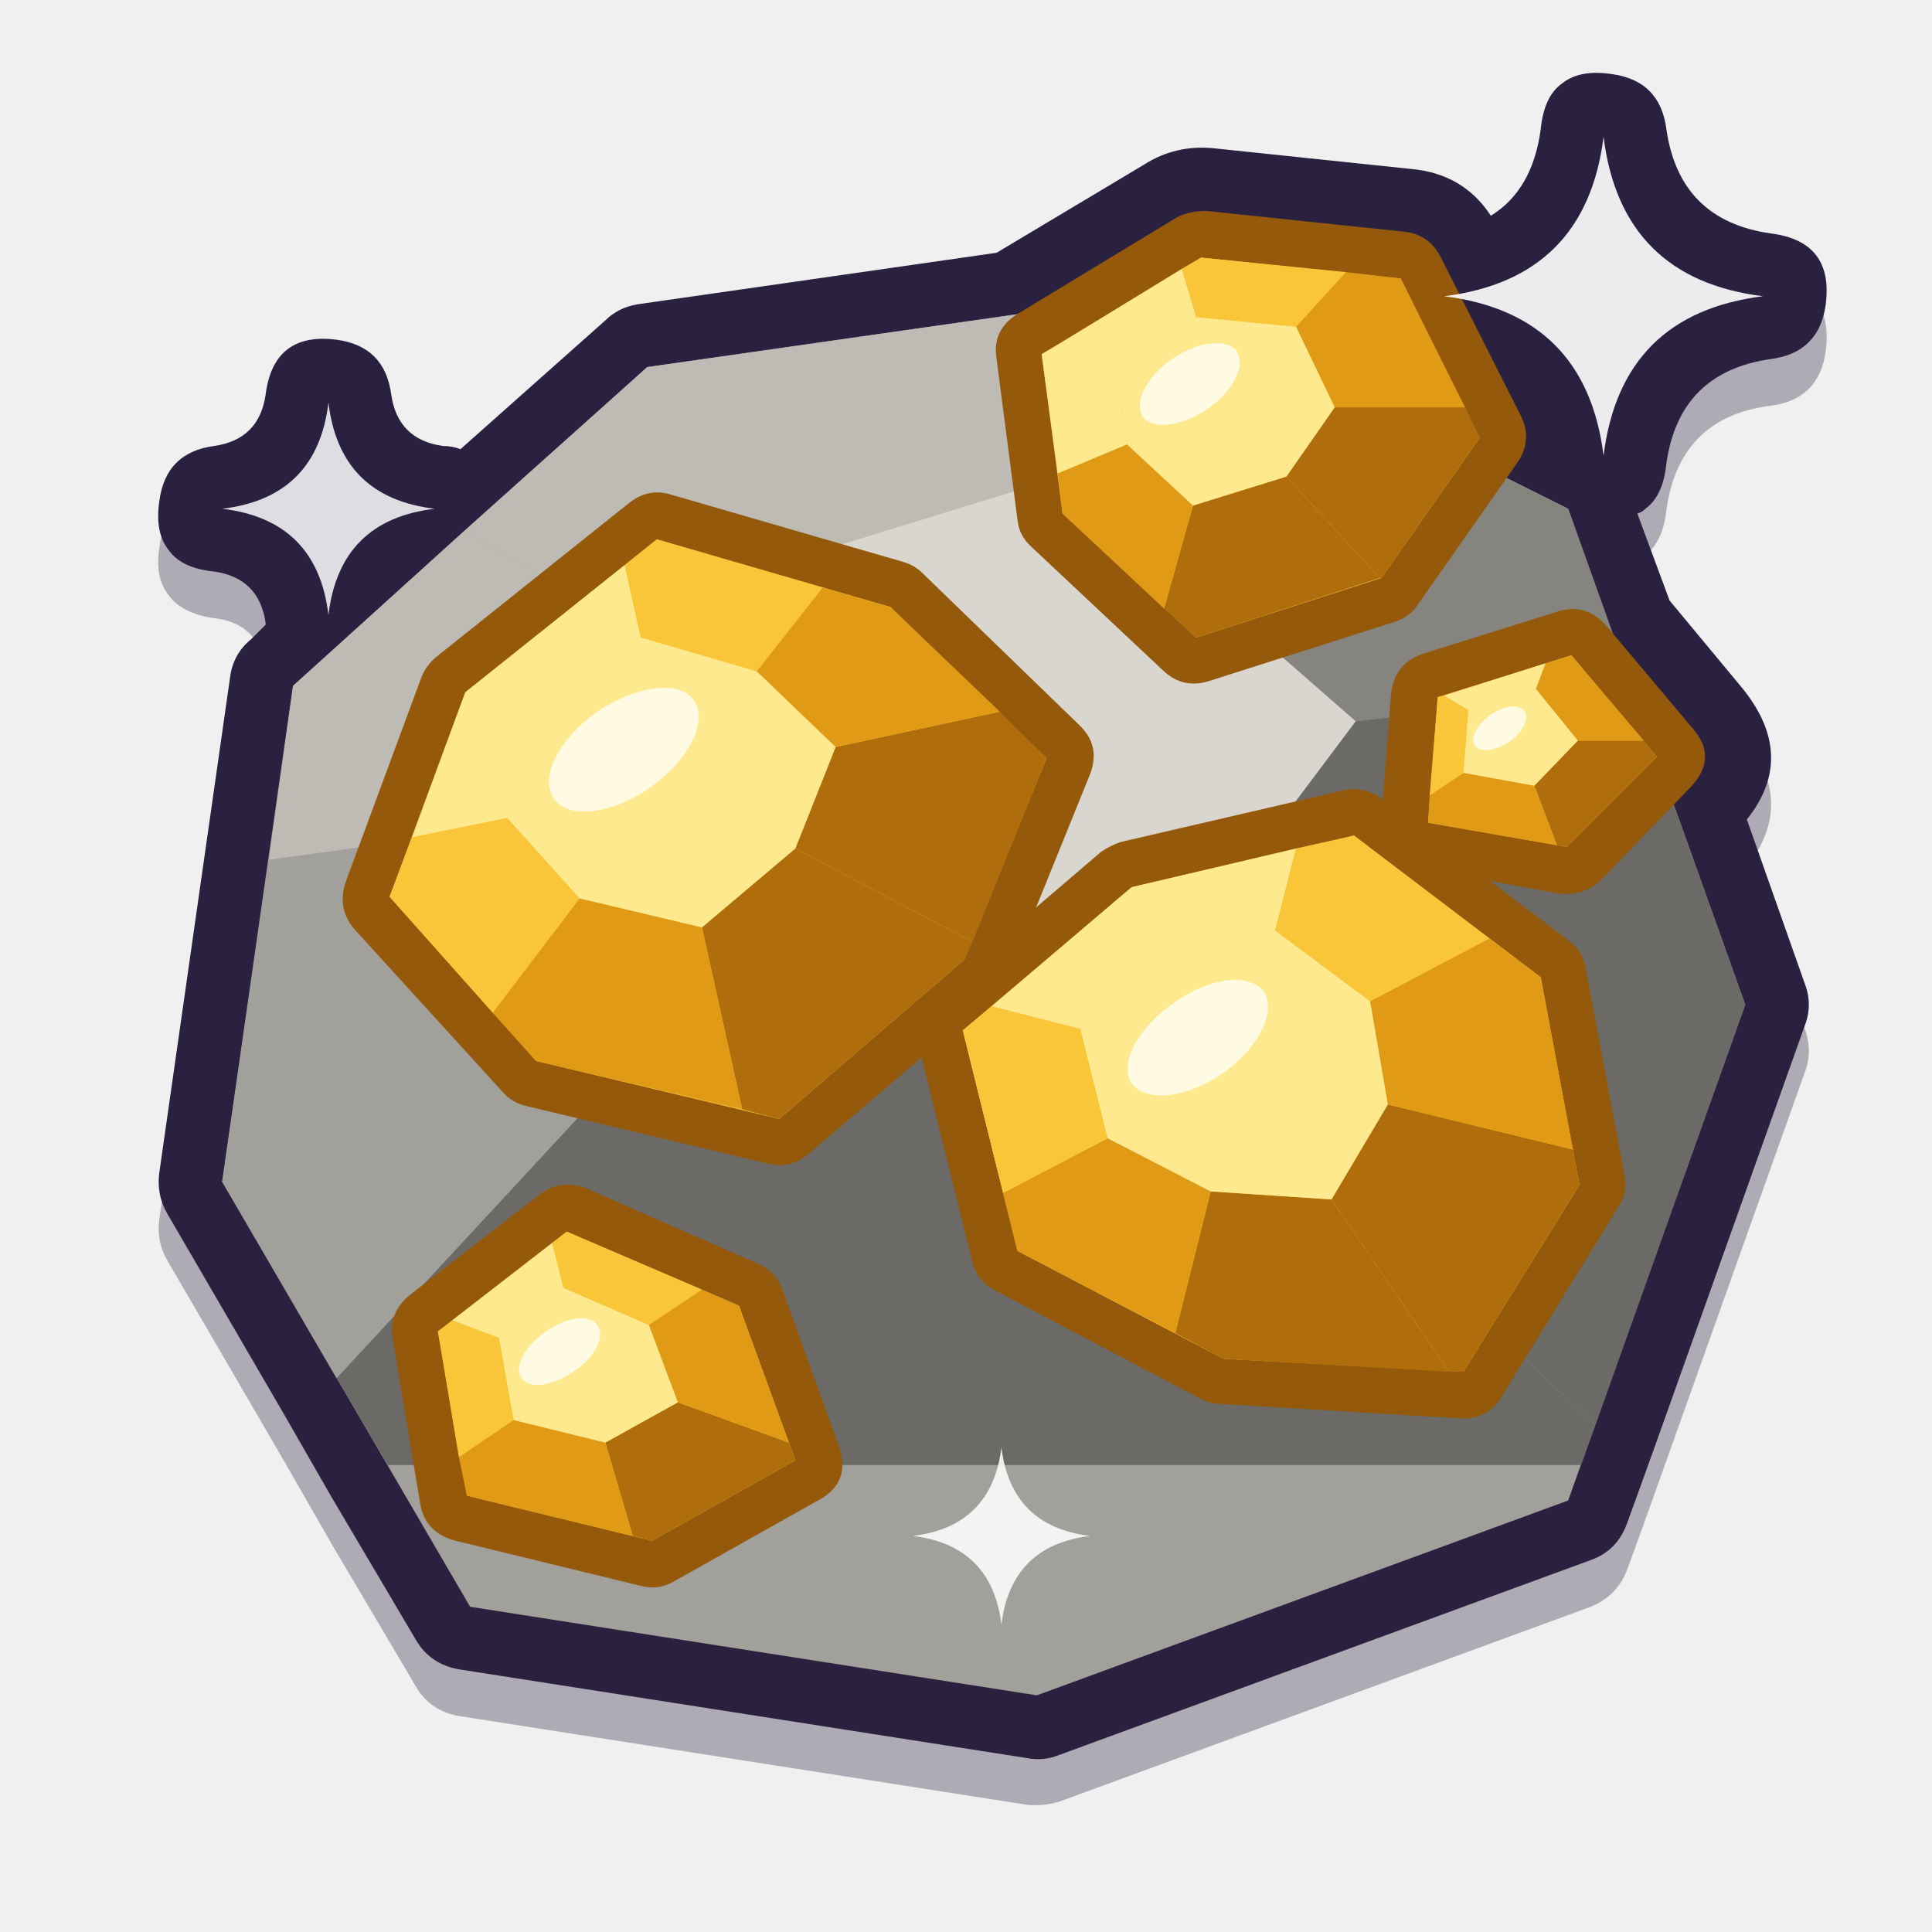
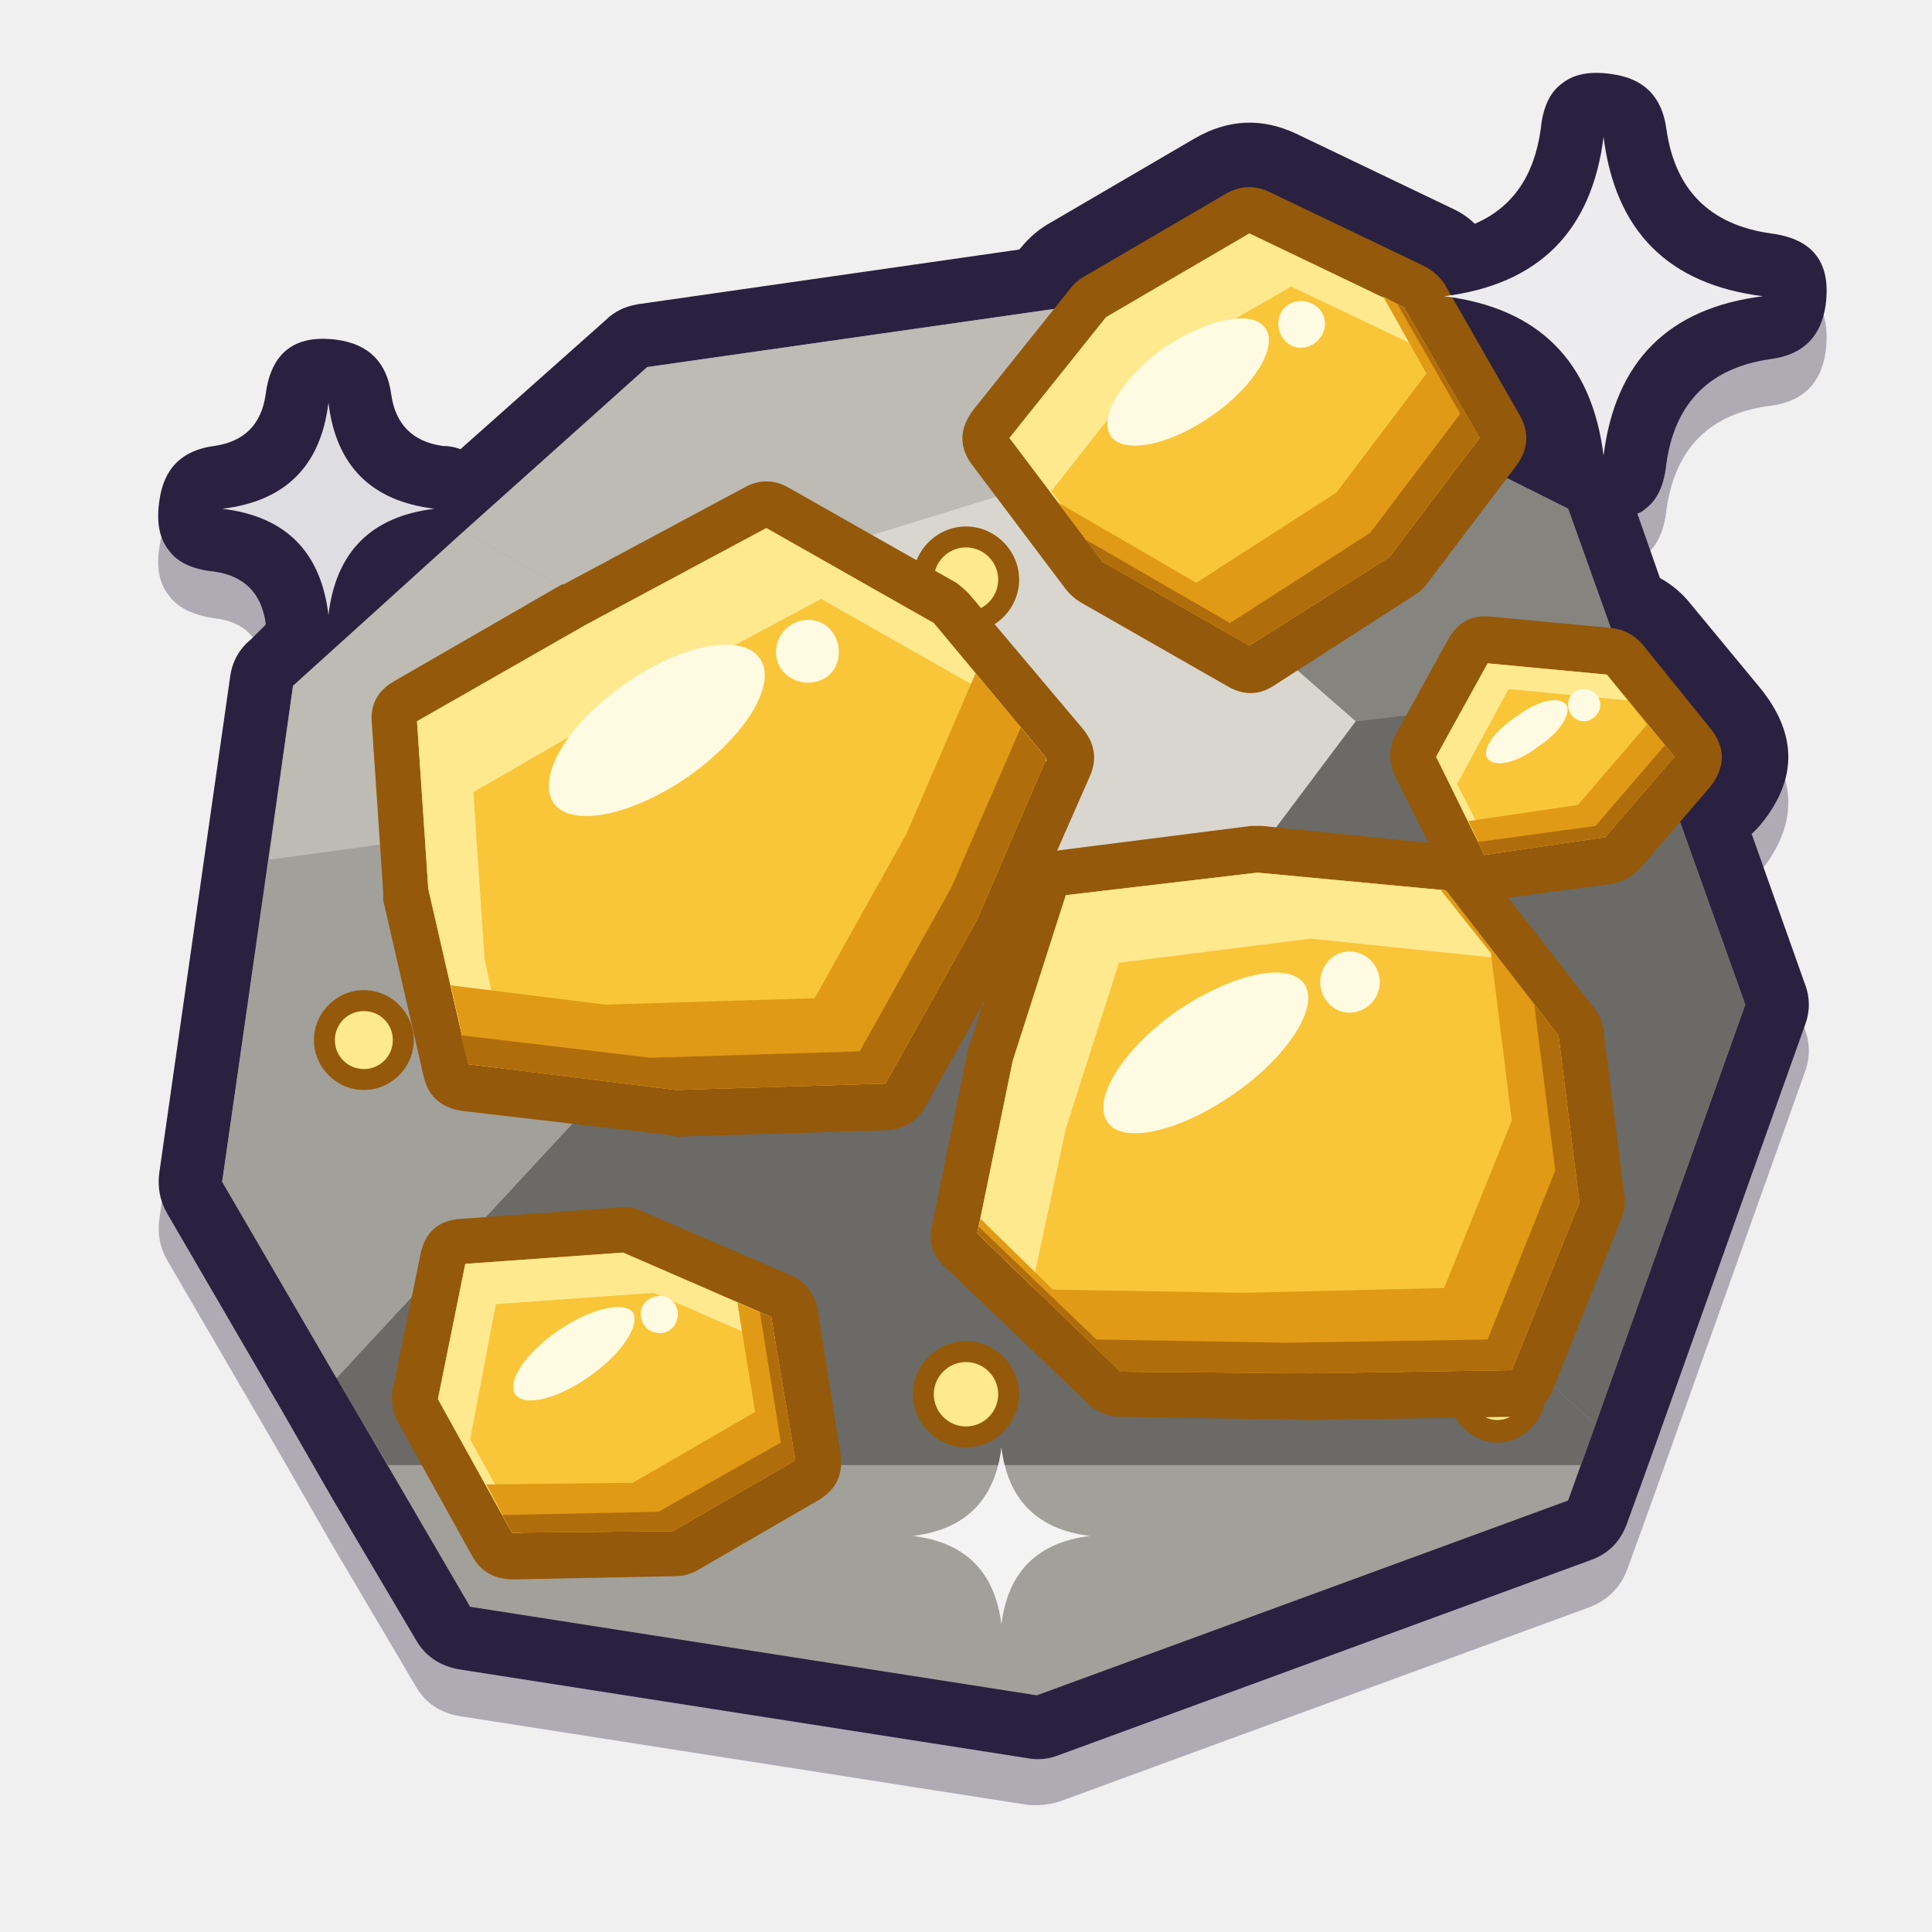
<svg xmlns="http://www.w3.org/2000/svg" viewBox="0 -930 1200 1200">
-   <path fill="#2a2140" fill-opacity="0.333" d="M99 -173 143 -481Q145 -495 156 -505L165 -513Q165 -514 165 -514Q161 -543 133 -546Q113 -549 105 -560Q96 -571 99 -590Q103 -621 133 -625Q161 -628 165 -656Q170 -696 209 -691Q239 -687 243 -656Q247 -628 275 -625Q281 -624 286 -622L376 -703Q384 -711 396 -713L619 -744L711 -800Q730 -812 753 -809L877 -797Q909 -793 926 -768Q952 -783 957 -821Q959 -841 970 -850Q981 -858 1001 -856Q1031 -852 1035 -821Q1043 -764 1100 -757Q1139 -752 1134 -712Q1130 -682 1100 -678Q1043 -671 1035 -613Q1033 -594 1022 -585Q1020 -584 1017 -582L1037 -528L1081 -475Q1117 -432 1085 -392L1121 -291Q1126 -277 1121 -264L1028 -3L1019 22L1011 44Q1005 61 988 68L658 189Q648 192 638 191L286 136Q267 133 258 117L206 29L175 -25L104 -147Q97 -159 99 -173Z" />
-   <path fill="#2a2140" d="M99 -202 143 -510Q145 -524 156 -533L165 -542Q165 -542 165 -543Q161 -571 133 -575Q113 -577 105 -588Q96 -599 99 -619Q103 -649 133 -653Q161 -657 165 -685Q170 -724 209 -719Q239 -715 243 -685Q247 -657 275 -653Q281 -653 286 -651L376 -731Q384 -739 396 -741L619 -773L711 -828Q730 -840 753 -838L877 -825Q909 -822 926 -796Q952 -812 957 -850Q959 -870 970 -878Q981 -887 1001 -884Q1031 -880 1035 -850Q1043 -793 1100 -785Q1139 -780 1134 -741Q1130 -711 1100 -707Q1043 -699 1035 -642Q1033 -622 1022 -614Q1020 -612 1017 -611L1037 -557L1081 -504Q1117 -461 1085 -421L1121 -319Q1126 -306 1121 -293L1028 -32L1019 -7L1011 15Q1005 33 988 39L658 160Q648 164 638 162L286 107Q267 104 258 88L206 0L175 -54L104 -176Q97 -188 99 -202Z" />
+   <path fill="#2a2140" fill-opacity="0.333" d="M99 -173 143 -481Q145 -495 156 -505L165 -513Q165 -514 165 -514Q161 -543 133 -546Q113 -549 105 -560Q96 -571 99 -590Q103 -621 133 -625Q161 -628 165 -656Q170 -696 209 -691Q239 -687 243 -656Q247 -628 275 -625Q281 -624 286 -622L376 -703Q384 -711 396 -713L633 -746L634 -747Q642 -757 653 -764L742 -815Q773 -834 805 -818L901 -772Q910 -768 916 -763Q951 -777 957 -821Q959 -841 970 -850Q981 -858 1001 -856Q1031 -852 1035 -821Q1043 -764 1100 -757Q1139 -752 1134 -712Q1130 -682 1100 -678Q1043 -671 1035 -613Q1033 -594 1022 -585Q1020 -584 1017 -582L1031 -542Q1042 -536 1050 -526L1093 -475Q1129 -431 1092 -387L1088 -383L1121 -291Q1126 -277 1121 -264L1028 -3L1019 22L1011 44Q1005 61 988 68L658 189Q648 192 638 191L286 136Q267 133 258 117L206 29L175 -25L104 -147Q97 -159 99 -173Z" />
+   <path fill="#2a2140" d="M99 -202 143 -510Q145 -524 156 -533L165 -542Q165 -542 165 -543Q161 -571 133 -575Q113 -577 105 -588Q96 -599 99 -619Q103 -649 133 -653Q161 -657 165 -685Q170 -724 209 -719Q239 -715 243 -685Q247 -657 275 -653Q281 -653 286 -651L376 -731Q384 -739 396 -741L633 -775L634 -776Q642 -786 653 -792L742 -844Q773 -862 805 -847L901 -801Q910 -797 916 -791Q951 -806 957 -850Q959 -870 970 -878Q981 -887 1001 -884Q1031 -880 1035 -850Q1043 -793 1100 -785Q1139 -780 1134 -741Q1130 -711 1100 -707Q1043 -699 1035 -642Q1033 -622 1022 -614Q1020 -612 1017 -611L1031 -571Q1042 -565 1050 -555L1093 -503Q1129 -459 1092 -416L1088 -412L1121 -319Q1126 -306 1121 -293L1028 -32L1019 -7L1011 15Q1005 33 988 39L658 160Q648 164 638 162L286 107Q267 104 258 88L206 0L175 -54L104 -176Q97 -188 99 -202Z" />
  <path fill="#a2a09a" d="M138 -196 182 -504 402 -702 710 -746 974 -614 1084 -306 974 2 644 123 292 68Z" />
  <path fill="#bdbbb4" d="M380 -548 288 -600 402 -702 710 -746 726 -738 666 -636Z" />
  <path fill="#86847f" d="M666 -636 726 -738 974 -614 1014 -502 842 -482Z" />
  <path fill="#6b6a66" d="M842 -482 1014 -502 1084 -306 991 -45 710 -306Z" />
  <path fill="#6b6a66" d="M710 -306 991 -45 982 -20H241L209 -74L424 -306Z" />
  <path fill="#a2a09a" d="M138 -196 167 -396 314 -416 424 -306 209 -74Z" />
  <path fill="#bdbbb4" d="M314 -416 167 -396 182 -504 288 -600 380 -548Z" />
  <path fill="#d8d6cf" d="M380 -548 666 -636 842 -482 710 -306H424L314 -416Z" />
-   <path fill="#94590a" d="M677 -449 626 -323Q623 -317 618 -312L503 -214Q492 -204 478 -207L327 -243Q318 -245 312 -252L220 -353Q209 -366 215 -383L262 -510Q265 -517 271 -522L390 -617Q402 -627 416 -623L561 -581Q568 -579 573 -574L670 -480Q684 -467 677 -449Z" />
-   <path fill="#f9c63a" d="M650 -459 599 -334 484 -235 333 -271 242 -373 289 -500 408 -595 553 -553Z" />
-   <path fill="#b06d0c" d="M650 -459 604 -345 494 -403 519 -466 621 -488Z" />
-   <path fill="#b06d0c" d="M494 -403 604 -345 599 -334 484 -235 461 -241 436 -354Z" />
-   <path fill="#e09a16" d="M436 -354 461 -241 333 -271 306 -301 360 -372Z" />
-   <path fill="#f9c63a" d="M360 -372 306 -301 242 -373 256 -410 315 -422Z" />
-   <path fill="#ffe98f" d="M315 -422 256 -410 289 -500 299 -508 338 -486Z" />
-   <path fill="#ffe98f" d="M338 -486 299 -508 388 -579 398 -534Z" />
-   <path fill="#f9c63a" d="M398 -534 388 -579 408 -595 511 -565 470 -513Z" />
-   <path fill="#e09a16" d="M470 -513 511 -565 553 -553 621 -488 519 -466Z" />
-   <path fill="#ffe98f" d="M519 -466 494 -403 436 -354 360 -372 315 -422 338 -486 398 -534 470 -513Z" />
-   <path fill="#fffbe3" d="M431 -495C440 -482 428 -458 404 -441C380 -424 353 -421 344 -434C335 -447 347 -471 371 -488C395 -504 422 -508 431 -495Z" />
-   <path fill="#94590a" d="M1005 -180 933 -63Q924 -48 907 -49L758 -58Q752 -58 746 -61L619 -128Q607 -134 604 -146L570 -283Q566 -300 580 -312L684 -401Q690 -405 696 -407L834 -439Q847 -442 858 -434L974 -346Q983 -340 985 -328L1009 -200Q1011 -189 1005 -180Z" />
-   <path fill="#f9c63a" d="M981 -194 909 -78 760 -86 632 -153 598 -290 703 -379 841 -411 957 -323Z" />
-   <path fill="#b06d0c" d="M981 -194 909 -78 900 -78 827 -185 862 -244 977 -216Z" />
-   <path fill="#b06d0c" d="M827 -185 900 -78 760 -86 730 -102 752 -190Z" />
-   <path fill="#e09a16" d="M752 -190 730 -102 632 -153 623 -189 688 -223Z" />
-   <path fill="#f9c63a" d="M688 -223 623 -189 598 -290 616 -305 671 -291Z" />
-   <path fill="#ffe98f" d="M671 -291 616 -305 697 -374 723 -336Z" />
-   <path fill="#ffe98f" d="M723 -336 697 -374 703 -379 805 -403 792 -352Z" />
-   <path fill="#f9c63a" d="M792 -352 805 -403 841 -411 925 -347 851 -308Z" />
-   <path fill="#e09a16" d="M851 -308 925 -347 957 -323 977 -216 862 -244Z" />
-   <path fill="#ffe98f" d="M862 -244 827 -185 752 -190 688 -223 671 -291 723 -336 792 -352 851 -308Z" />
-   <path fill="#fffbe3" d="M785 -314C793 -302 782 -279 759 -263C737 -248 712 -245 703 -257C695 -269 706 -291 729 -307C751 -323 776 -326 785 -314Z" />
-   <path fill="#94590a" d="M942 -642 881 -555Q876 -547 867 -544L751 -507Q735 -502 723 -513L641 -590Q633 -597 632 -607L619 -707Q616 -725 632 -735L731 -795Q739 -799 749 -799L873 -786Q888 -784 895 -770L945 -671Q952 -656 942 -642Z" />
-   <path fill="#f9c63a" d="M919 -658 858 -571 743 -534 660 -611 647 -710 746 -770 870 -757Z" />
-   <path fill="#b06d0c" d="M919 -658 858 -571 857 -571 799 -634 829 -677 910 -677Z" />
-   <path fill="#b06d0c" d="M799 -634 857 -571 743 -534 723 -552 741 -616Z" />
-   <path fill="#e09a16" d="M741 -616 723 -552 660 -611 657 -636 700 -654Z" />
-   <path fill="#ffe98f" d="M700 -654 657 -636 647 -710 659 -717 693 -704Z" />
-   <path fill="#ffe98f" d="M693 -704 659 -717 734 -763 743 -733Z" />
-   <path fill="#f9c63a" d="M743 -733 734 -763 746 -770 836 -761 805 -727Z" />
-   <path fill="#e09a16" d="M805 -727 836 -761 870 -757 910 -677 829 -677Z" />
-   <path fill="#ffe98f" d="M829 -677 799 -634 741 -616 700 -654 693 -704 743 -733 805 -727Z" />
-   <path fill="#fffbe3" d="M768 -712C774 -703 766 -687 750 -676C734 -665 716 -663 710 -671C704 -680 712 -696 728 -707C744 -718 762 -720 768 -712Z" />
-   <path fill="#94590a" d="M508 2 419 52Q409 58 398 55L283 27Q264 22 261 4L244 -98Q241 -115 255 -126L335 -188Q348 -198 364 -192L471 -145Q482 -140 486 -129L521 -32Q529 -9 508 2Z" />
-   <path fill="#f9c63a" d="M494 -23 405 27 290 -1 272 -103 352 -165 459 -119Z" />
-   <path fill="#b06d0c" d="M494 -23 405 27 393 24 376 -34 421 -59 490 -34Z" />
-   <path fill="#e09a16" d="M376 -34 393 24 290 -1 285 -25 319 -48Z" />
-   <path fill="#f9c63a" d="M319 -48 285 -25 272 -103 281 -110 310 -99Z" />
-   <path fill="#ffe98f" d="M310 -99 281 -110 343 -158 350 -130Z" />
-   <path fill="#f9c63a" d="M350 -130 343 -158 352 -165 436 -129 403 -107Z" />
-   <path fill="#e09a16" d="M403 -107 436 -129 459 -119 490 -34 421 -59Z" />
-   <path fill="#ffe98f" d="M421 -59 376 -34 319 -48 310 -99 350 -130 403 -107Z" />
-   <path fill="#fffbe3" d="M371 -107C376 -100 370 -87 356 -78C343 -69 329 -67 324 -74C319 -81 326 -94 339 -103C352 -112 366 -114 371 -107Z" />
-   <path fill="#94590a" d="M1049 -440 994 -383Q983 -373 968 -375L881 -391Q856 -396 858 -422L864 -499Q866 -518 884 -524L967 -550Q985 -556 998 -541L1051 -478Q1068 -459 1049 -440Z" />
-   <path fill="#f9c63a" d="M1029 -460 973 -404 887 -419 893 -497 976 -523Z" />
-   <path fill="#b06d0c" d="M1029 -460 973 -404 967 -405 953 -442 980 -470 1021 -470Z" />
-   <path fill="#e09a16" d="M953 -442 967 -405 887 -419 888 -436 909 -450Z" />
-   <path fill="#f9c63a" d="M909 -450 888 -436 893 -497 897 -498 912 -489Z" />
-   <path fill="#ffe98f" d="M912 -489 897 -498 960 -518 954 -502Z" />
-   <path fill="#e09a16" d="M954 -502 960 -518 976 -523 1021 -470 980 -470Z" />
-   <path fill="#ffe98f" d="M980 -470 953 -442 909 -450 912 -489 954 -502Z" />
-   <path fill="#fffbe3" d="M947 -488C950 -484 946 -475 937 -469C929 -464 920 -462 916 -467C913 -471 917 -480 926 -486C934 -492 944 -493 947 -488Z" />
+   <path fill="#94590a" d="M633 -570C633 -552 618 -537 600 -537C582 -537 567 -552 567 -570C567 -588 582 -603 600 -603C618 -603 633 -588 633 -570Z" />
+   <path fill="#ffe98f" d="M620 -570C620 -559 611 -550 600 -550C589 -550 580 -559 580 -570C580 -581 589 -590 600 -590C611 -590 620 -581 620 -570Z" />
+   <path fill="#94590a" d="M257 -284C257 -267 243 -253 226 -253C209 -253 195 -267 195 -284C195 -301 209 -315 226 -315C243 -315 257 -301 257 -284Z" />
+   <path fill="#ffe98f" d="M244 -284C244 -274 236 -266 226 -266C216 -266 208 -274 208 -284C208 -294 216 -302 226 -302C236 -302 244 -294 244 -284Z" />
+   <path fill="#94590a" d="M633 -64C633 -46 618 -31 600 -31C582 -31 567 -46 567 -64C567 -82 582 -97 600 -97C618 -97 633 -82 633 -64Z" />
+   <path fill="#ffe98f" d="M620 -64C620 -53 611 -44 600 -44C589 -44 580 -53 580 -64C580 -75 589 -84 600 -84C611 -84 620 -75 620 -64Z" />
+   <path fill="#94590a" d="M960 -64C960 -48 946 -34 930 -34C914 -34 900 -48 900 -64C900 -80 914 -94 930 -94C946 -94 960 -80 960 -64Z" />
+   <path fill="#ffe98f" d="M946 -64C946 -55 939 -48 930 -48C921 -48 914 -55 914 -64C914 -73 921 -80 930 -80C939 -80 946 -73 946 -64Z" />
+   <path fill="#94590a" d="M677 -448 633 -348Q632 -347 632 -345L575 -243Q567 -229 551 -228L421 -224Q419 -224 416 -225L287 -240Q267 -243 263 -262L238 -371Q238 -374 238 -376L231 -480Q229 -498 245 -507L349 -567Q350 -567 350 -567L462 -627Q476 -635 490 -627L594 -568Q598 -565 602 -561L672 -478Q684 -464 677 -448Z" />
+   <path fill="#f9c63a" d="M650 -459 607 -359 550 -257 420 -253 291 -269 266 -378 259 -482 364 -542 476 -602 580 -543Z" />
+   <path fill="#ffe98f" d="M650 -459 650 -457 614 -499 510 -558 398 -498 294 -438 301 -334 316 -266 291 -269 266 -378 259 -482 364 -542 476 -602 580 -543Z" />
+   <path fill="#e09a16" d="M650 -459 607 -359 550 -257 420 -253 291 -269 280 -318 376 -306 506 -310 563 -412 606 -512Z" />
+   <path fill="#b06d0c" d="M650 -459 607 -359 550 -257 420 -253 291 -269 286 -287 404 -273 534 -277 591 -379 634 -478Z" />
+   <path fill="#fffbe3" d="M472 -521C483 -505 463 -473 428 -448C392 -423 355 -416 344 -431C333 -447 352 -480 388 -505C423 -530 461 -537 472 -521Z" />
+   <path fill="#fffbe3" d="M521 -525C521 -514 513 -506 502 -506C491 -506 482 -514 482 -525C482 -536 491 -545 502 -545C513 -545 521 -536 521 -525Z" />
+   <path fill="#94590a" d="M1007 -173 965 -68Q958 -50 939 -50L815 -48Q814 -48 814 -48L696 -50Q685 -50 676 -58L587 -143Q575 -154 579 -169L601 -277Q601 -279 602 -280L635 -383Q641 -400 659 -402L777 -417Q781 -417 784 -417L901 -405Q913 -404 920 -394L990 -304Q995 -298 996 -290L1009 -187Q1010 -180 1007 -173Z" />
+   <path fill="#f9c63a" d="M981 -183 939 -79 814 -77 696 -78 607 -164 629 -271 662 -374 781 -388 898 -377 968 -287Z" />
+   <path fill="#ffe98f" d="M930 -335 814 -347 695 -332 662 -229 641 -131 607 -164 629 -271 662 -374 781 -388 898 -377 930 -335Z" />
+   <path fill="#e09a16" d="M981 -183 939 -79 814 -77 696 -78 607 -164 609 -173 654 -129 772 -127 897 -130 939 -234 926 -338 895 -377 898 -377 968 -287Z" />
+   <path fill="#b06d0c" d="M981 -183 939 -79 814 -77 696 -78 607 -164 608 -168 681 -98 799 -96 924 -98 966 -203 953 -306 898 -377 898 -377 968 -287Z" />
+   <path fill="#fffbe3" d="M810 -319C820 -305 800 -274 767 -251C733 -227 697 -219 688 -233C678 -247 697 -278 731 -302C765 -325 800 -333 810 -319Z" />
+   <path fill="#fffbe3" d="M857 -320C857 -310 849 -301 838 -301C828 -301 820 -310 820 -320C820 -330 828 -339 838 -339C849 -339 857 -330 857 -320Z" />
+   <path fill="#94590a" d="M942 -641 886 -567Q883 -563 878 -560L791 -504Q777 -495 762 -504L671 -556Q666 -559 662 -564L604 -641Q591 -658 605 -676L665 -751Q668 -755 673 -758L762 -810Q775 -817 788 -811L884 -765Q892 -761 897 -754L944 -672Q953 -656 942 -641Z" />
+   <path fill="#f9c63a" d="M919 -658 863 -584 776 -529 685 -581 627 -658 687 -733 776 -785 872 -739Z" />
+   <path fill="#ffe98f" d="M888 -711 802 -752 713 -701 653 -625 687 -580 685 -581 627 -658 687 -733 776 -785 872 -739 888 -711Z" />
+   <path fill="#e09a16" d="M919 -658 863 -584 776 -529 685 -581 657 -618 743 -568 830 -624 886 -698 859 -746 872 -739Z" />
+   <path fill="#b06d0c" d="M919 -658 863 -584 776 -529 685 -581 674 -595 764 -543 851 -599 907 -673 868 -741 872 -739Z" />
+   <path fill="#fffbe3" d="M786 -726C794 -715 779 -690 753 -672C726 -653 698 -648 690 -659C682 -671 697 -695 723 -714C750 -732 778 -738 786 -726Z" />
+   <path fill="#fffbe3" d="M823 -729C823 -721 816 -714 808 -714C800 -714 794 -721 794 -729C794 -737 800 -743 808 -743C816 -743 823 -737 823 -729Z" />
+   <path fill="#94590a" d="M508 2 432 46Q426 49 419 49L319 51Q301 51 293 36L247 -47Q242 -57 244 -67L261 -150Q265 -172 287 -173L385 -180Q392 -181 398 -178L491 -138Q505 -132 508 -116L522 -27Q525 -8 508 2Z" />
+   <path fill="#f9c63a" d="M494 -23 418 21 318 22 272 -61 289 -145 387 -152 479 -112Z" />
+   <path fill="#ffe98f" d="M482 -94 406 -127 308 -120 292 -36 324 22 318 22 272 -61 289 -145 387 -152 479 -112 482 -94Z" />
+   <path fill="#e09a16" d="M494 -23 418 21 318 22 302 -8 393 -9 469 -53 458 -121 479 -112Z" />
+   <path fill="#b06d0c" d="M494 -23 418 21 318 22 312 11 409 9 485 -34 472 -115 479 -112Z" />
+   <path fill="#fffbe3" d="M393 -115C398 -107 386 -89 366 -75C346 -61 326 -56 320 -64C315 -72 326 -89 346 -103C366 -117 387 -122 393 -115Z" />
+   <path fill="#fffbe3" d="M421 -114C421 -107 416 -102 410 -102C403 -102 398 -107 398 -114C398 -120 403 -125 410 -125C416 -125 421 -120 421 -114Z" />
+   <path fill="#94590a" d="M1020 -530 1062 -478Q1077 -460 1062 -441L1019 -391Q1012 -383 1001 -381L926 -371Q906 -368 897 -387L867 -447Q860 -461 867 -474L899 -532Q908 -549 926 -547L1000 -540Q1012 -539 1020 -530Z" />
+   <path fill="#f9c63a" d="M998 -511 1040 -460 997 -410 922 -399 892 -460 924 -518Z" />
+   <path fill="#ffe98f" d="M998 -511 1040 -460 1040 -460 1011 -495 937 -502 905 -443 927 -400 922 -399 892 -460 924 -518Z" />
+   <path fill="#e09a16" d="M998 -511 1040 -460 997 -410 922 -399 912 -420 980 -430 1023 -480 998 -511Z" />
+   <path fill="#b06d0c" d="M1034 -467 1040 -460 997 -410 922 -399 918 -407 991 -417 1034 -467Z" />
+   <path fill="#fffbe3" d="M973 -492C976 -487 969 -475 955 -466C942 -456 928 -453 924 -459C920 -464 928 -476 942 -485C955 -495 969 -498 973 -492Z" />
+   <path fill="#fffbe3" d="M994 -492C994 -487 989 -482 984 -482C978 -482 974 -487 974 -492C974 -498 978 -502 984 -502C989 -502 994 -498 994 -492Z" />
  <path fill="#ffffff" fill-opacity="0.910" d="M996 -845Q1007 -757 1095 -746Q1007 -735 996 -647Q985 -735 897 -746Q985 -757 996 -845Z" />
  <path fill="#ffffff" fill-opacity="0.847" d="M204 -680Q211 -621 270 -614Q211 -607 204 -548Q197 -607 138 -614Q197 -621 204 -680Z" />
  <path fill="#ffffff" fill-opacity="0.878" d="M622 -31Q628 18 677 24Q628 30 622 79Q616 30 567 24Q616 18 622 -31Z" />
</svg>
